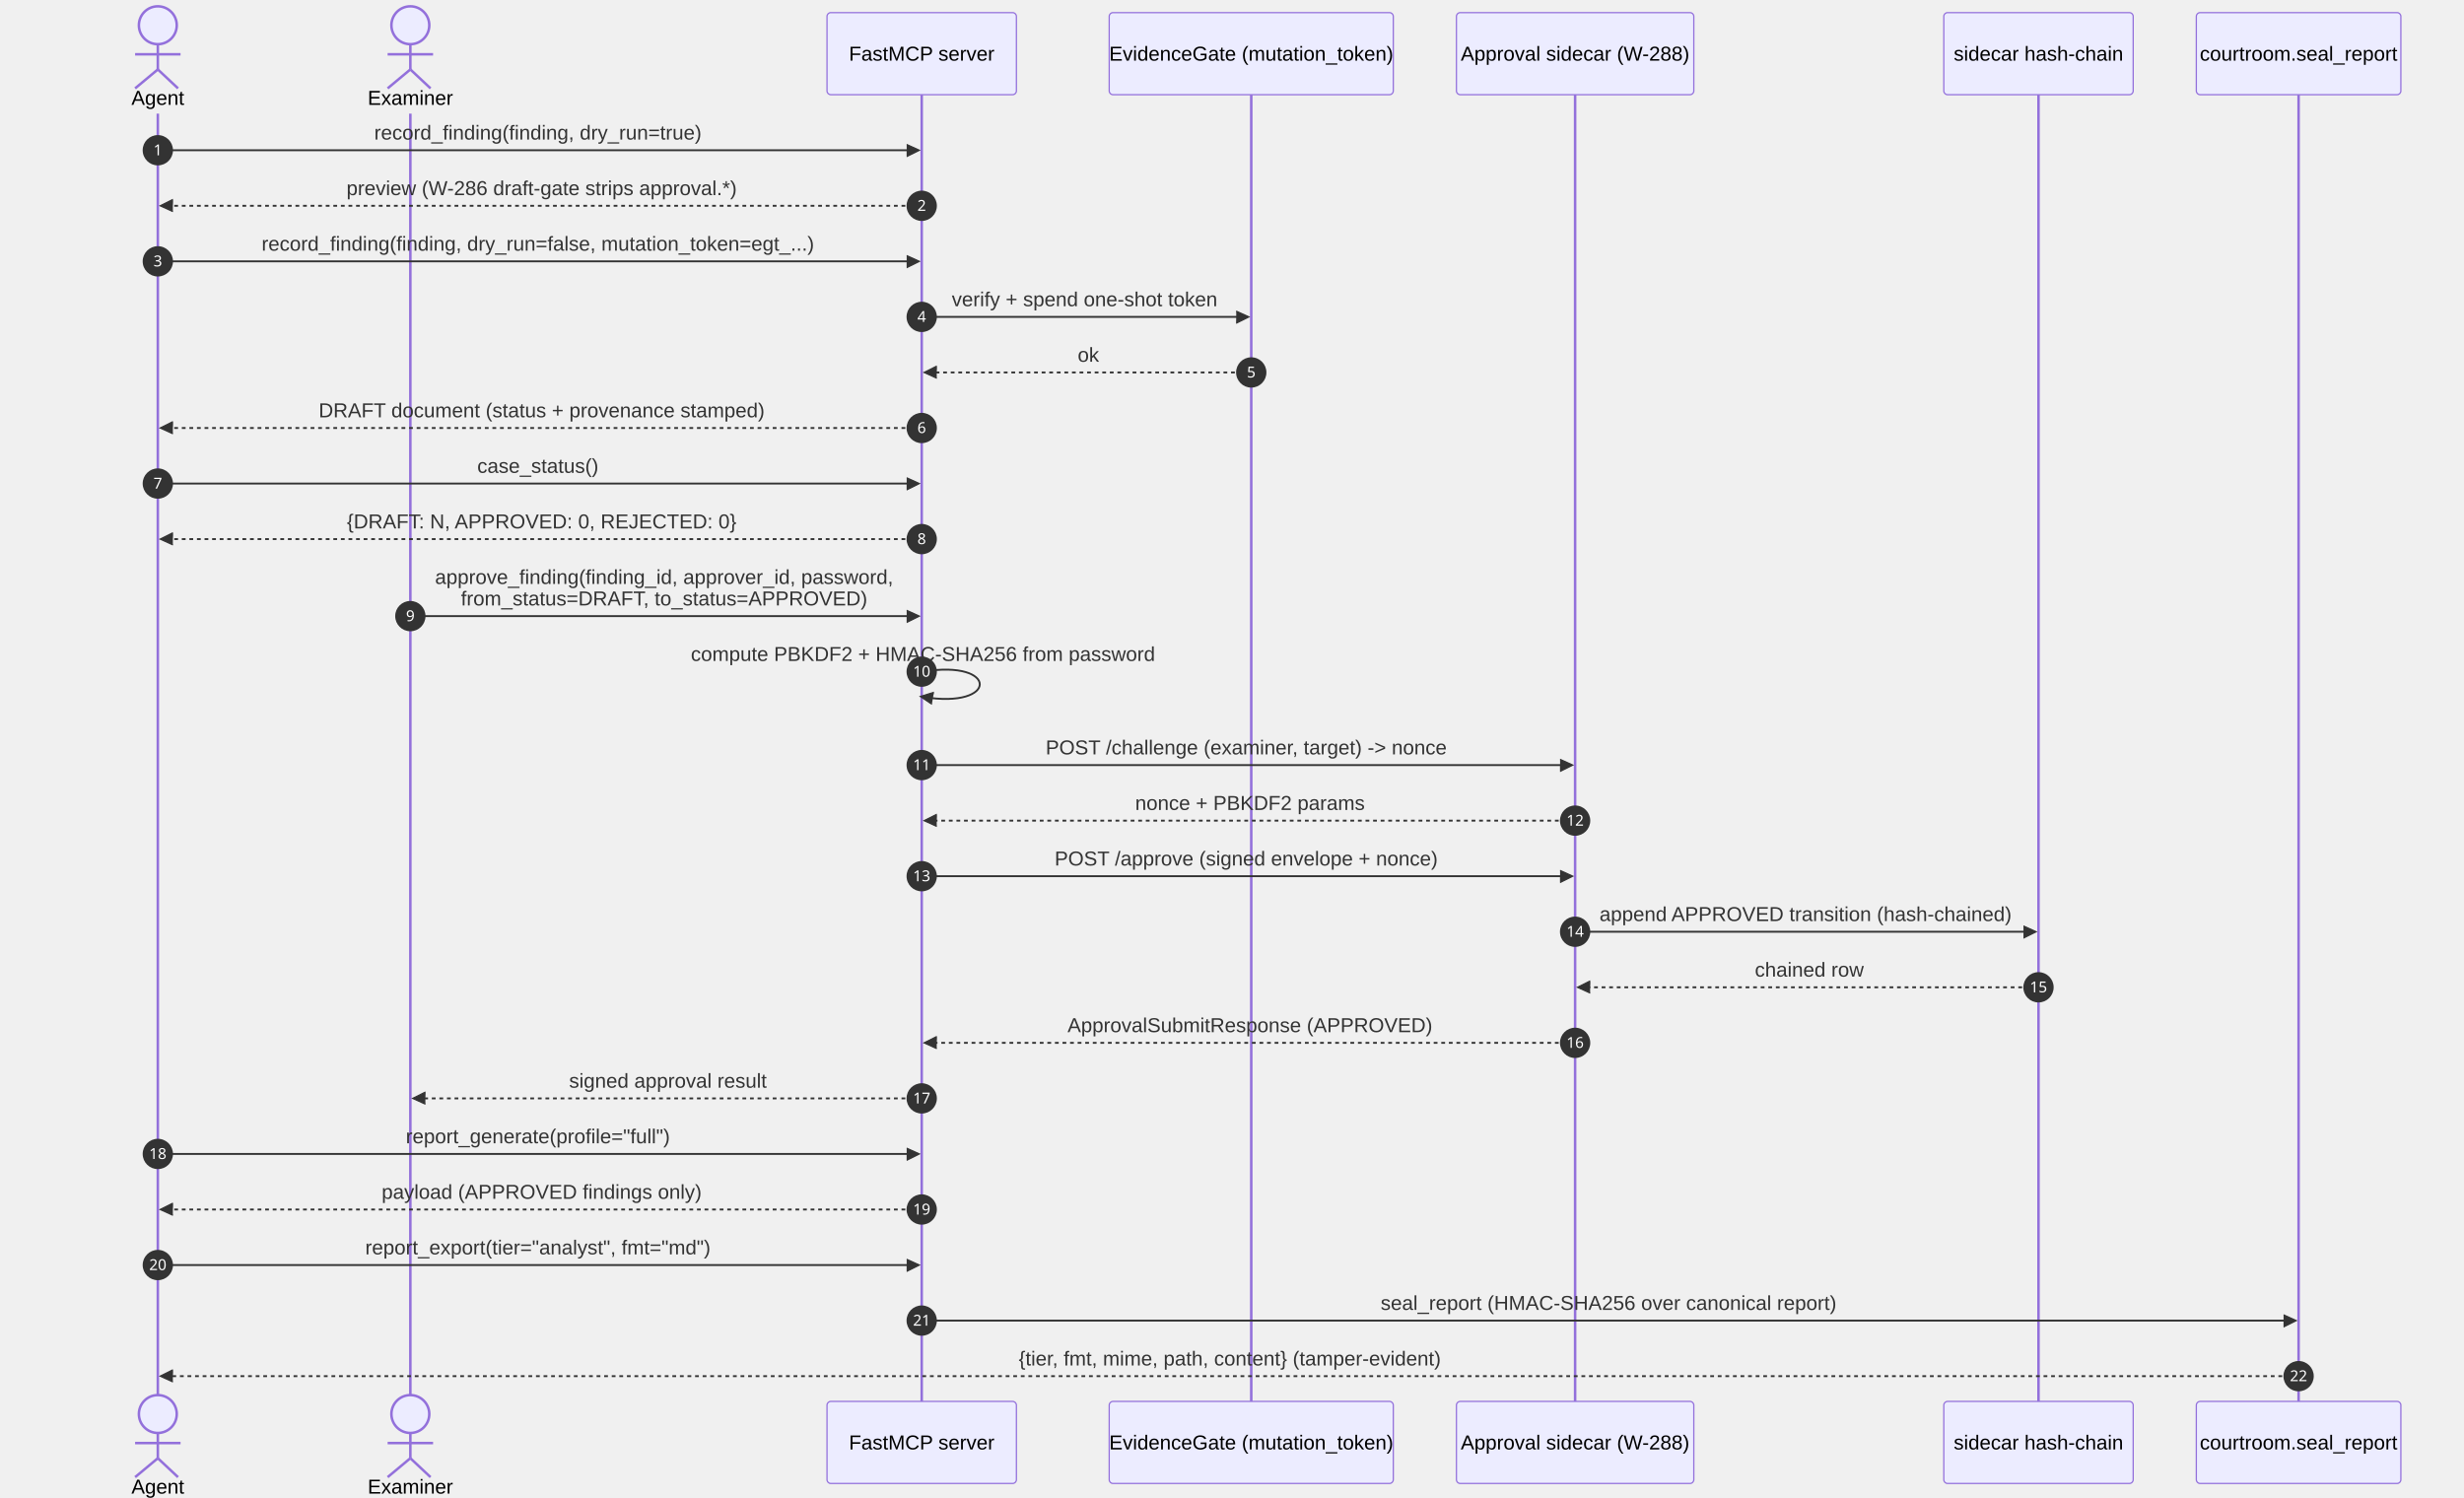
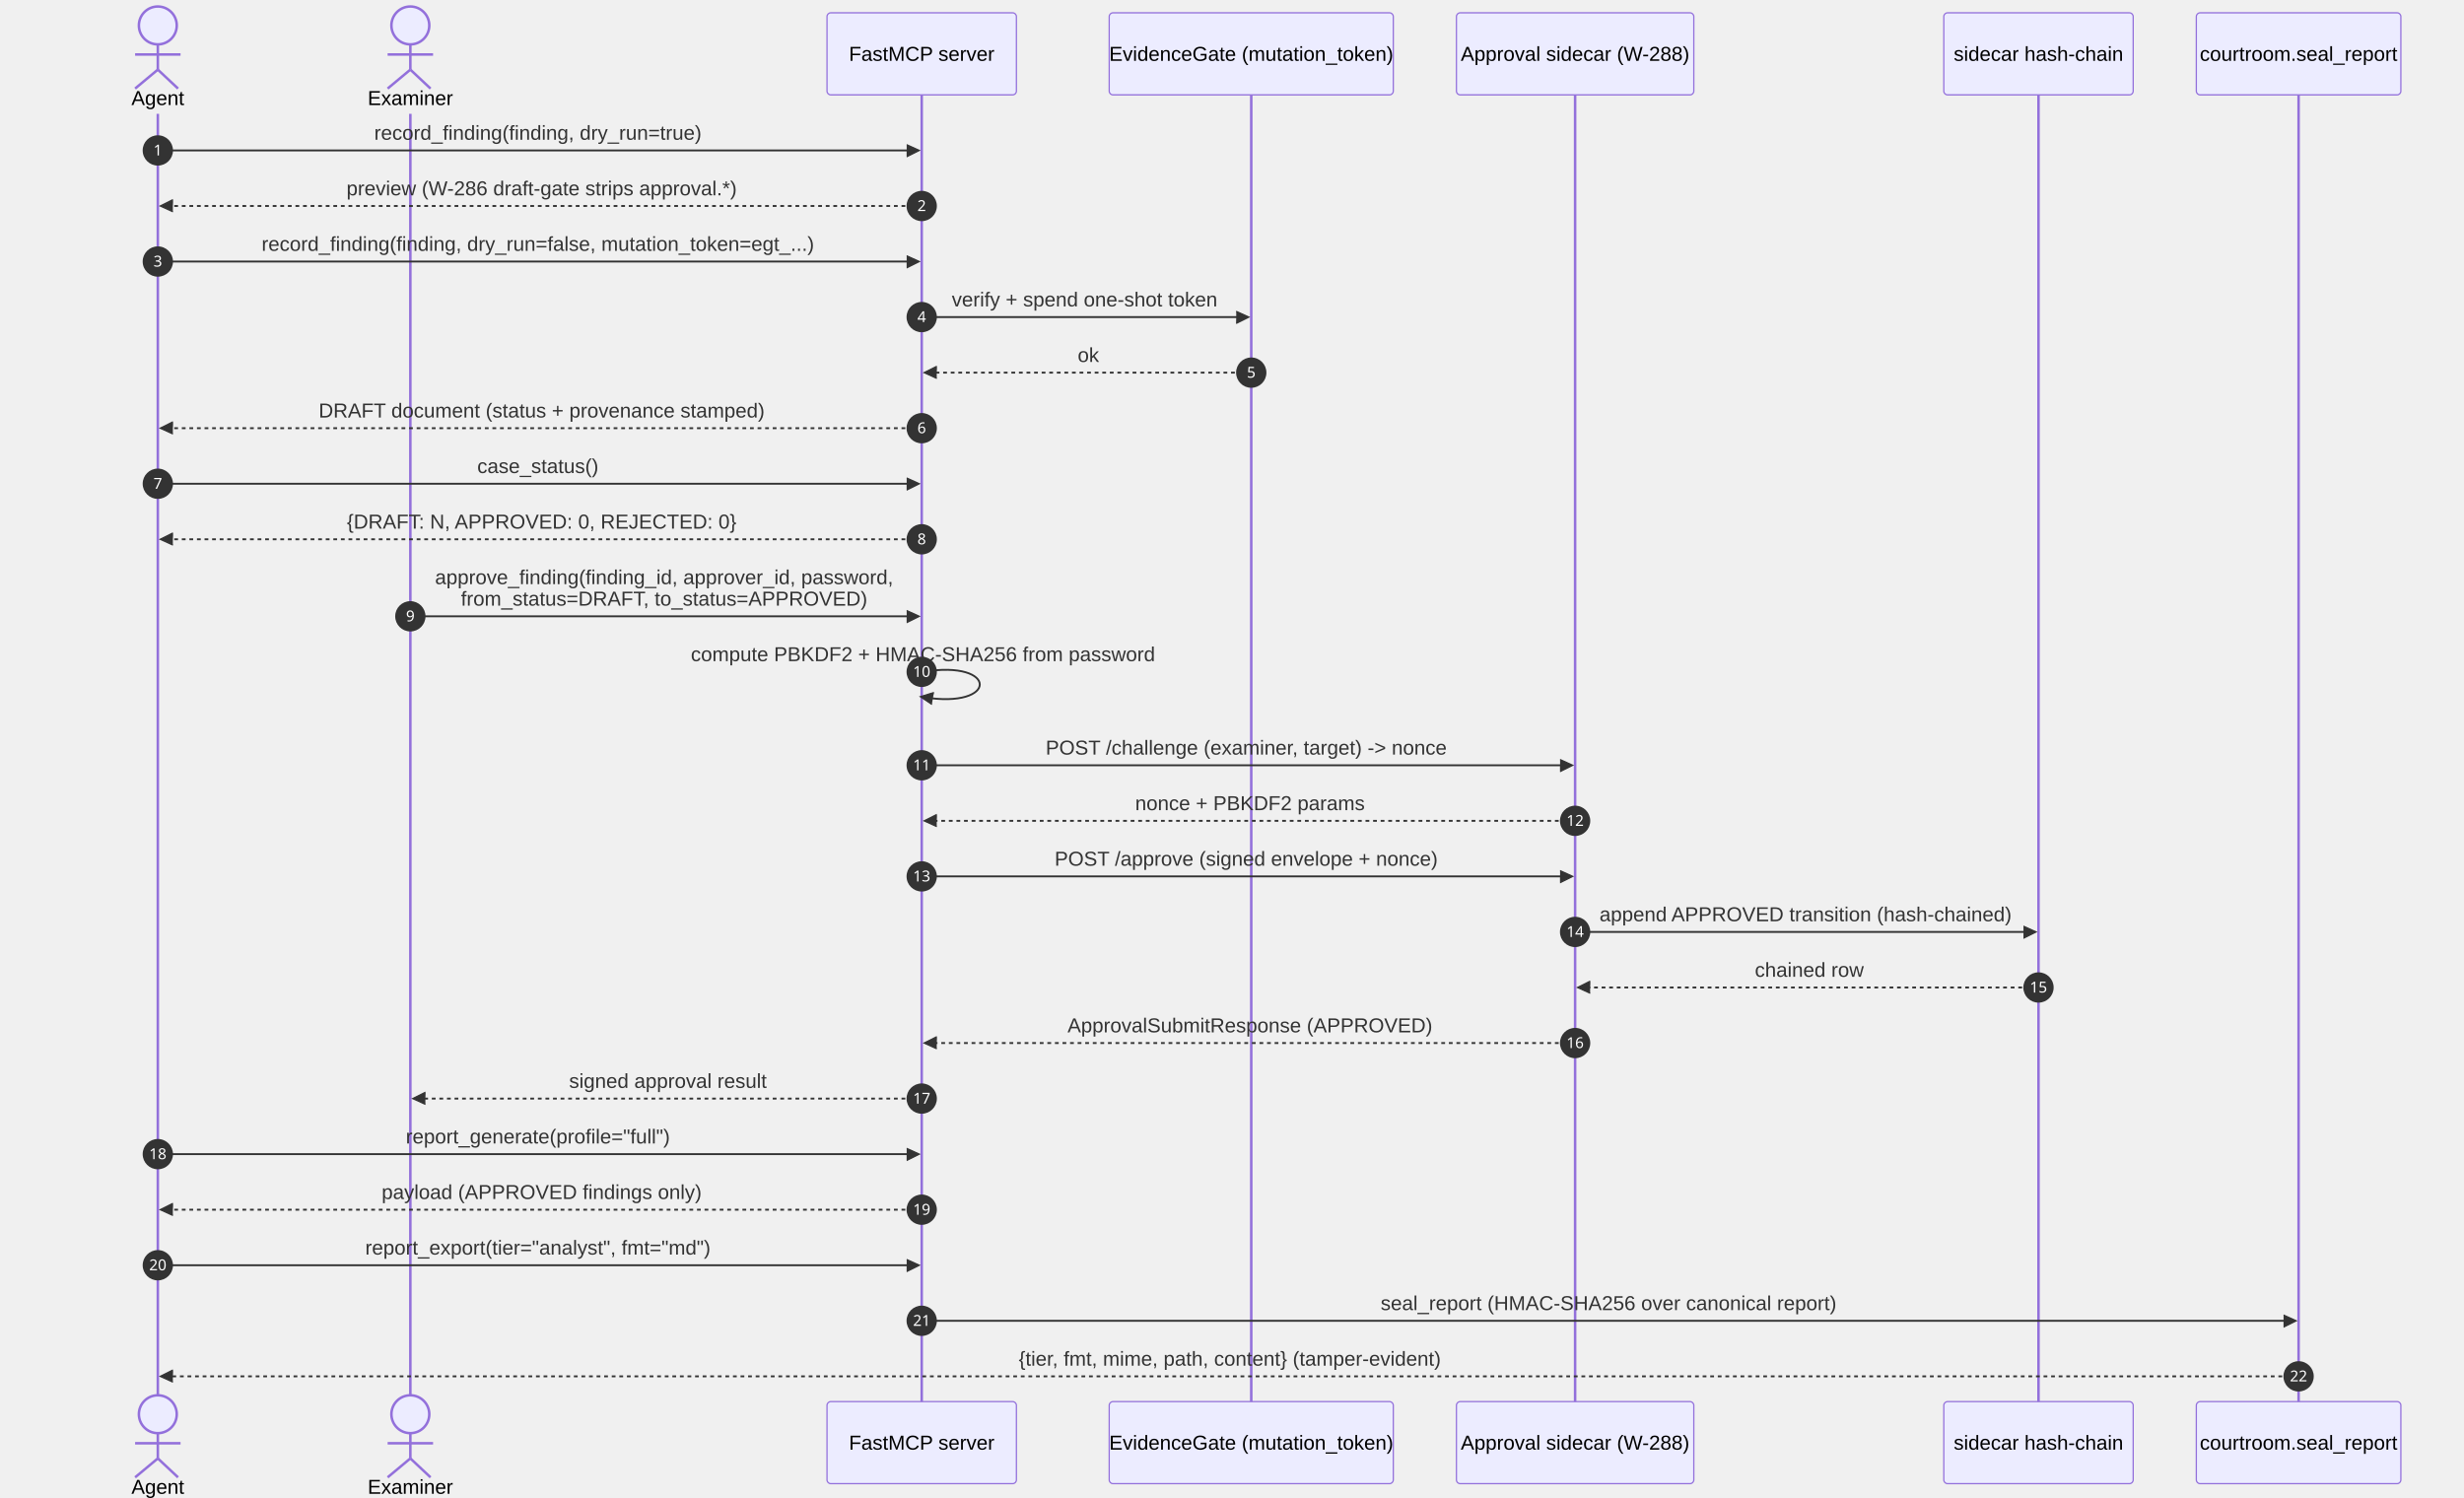
- <svg xmlns="http://www.w3.org/2000/svg" id="mermaid-1780850511602" width="100%" style="max-width: 1951.5px;" viewBox="-50 -10 1951.5 1186" role="graphics-document document" aria-roledescription="sequence">
+ <svg xmlns="http://www.w3.org/2000/svg" id="mermaid-1780850511602" width="1951" height="1186" style="max-width: 1951.5px;" viewBox="-50 -10 1951.5 1186" role="graphics-document document" aria-roledescription="sequence">
  <g>
    <rect x="1689.5" y="1100" fill="#eaeaea" stroke="#666" width="162" height="65" name="Court" rx="3" ry="3" class="actor actor-bottom" />
    <text x="1770.5" y="1132.5" dominant-baseline="central" alignment-baseline="central" class="actor actor-box" style="text-anchor: middle; font-size: 16px; font-weight: 400;">
      <tspan x="1770.5" dy="0">courtroom.seal_report</tspan>
    </text>
  </g>
  <g>
    <rect x="1489.5" y="1100" fill="#eaeaea" stroke="#666" width="150" height="65" name="Chain" rx="3" ry="3" class="actor actor-bottom" />
    <text x="1564.5" y="1132.5" dominant-baseline="central" alignment-baseline="central" class="actor actor-box" style="text-anchor: middle; font-size: 16px; font-weight: 400;">
      <tspan x="1564.5" dy="0">sidecar hash-chain</tspan>
    </text>
  </g>
  <g>
    <rect x="1103.5" y="1100" fill="#eaeaea" stroke="#666" width="188" height="65" name="Side" rx="3" ry="3" class="actor actor-bottom" />
    <text x="1197.5" y="1132.5" dominant-baseline="central" alignment-baseline="central" class="actor actor-box" style="text-anchor: middle; font-size: 16px; font-weight: 400;">
      <tspan x="1197.5" dy="0">Approval sidecar (W-288)</tspan>
    </text>
  </g>
  <g>
    <rect x="828.5" y="1100" fill="#eaeaea" stroke="#666" width="225" height="65" name="Gate" rx="3" ry="3" class="actor actor-bottom" />
    <text x="941" y="1132.5" dominant-baseline="central" alignment-baseline="central" class="actor actor-box" style="text-anchor: middle; font-size: 16px; font-weight: 400;">
      <tspan x="941" dy="0">EvidenceGate (mutation_token)</tspan>
    </text>
  </g>
  <g>
    <rect x="605" y="1100" fill="#eaeaea" stroke="#666" width="150" height="65" name="MCP" rx="3" ry="3" class="actor actor-bottom" />
    <text x="680" y="1132.5" dominant-baseline="central" alignment-baseline="central" class="actor actor-box" style="text-anchor: middle; font-size: 16px; font-weight: 400;">
      <tspan x="680" dy="0">FastMCP server</tspan>
    </text>
  </g>
  <g />
  <g />
  <g>
    <line id="actor6" x1="1770.5" y1="65" x2="1770.5" y2="1100" class="actor-line 200" stroke-width="0.5px" stroke="#999" name="Court" data-et="life-line" data-id="Court" />
    <g id="root-6" data-et="participant" data-type="participant" data-id="Court">
      <rect x="1689.5" y="0" fill="#eaeaea" stroke="#666" width="162" height="65" name="Court" rx="3" ry="3" class="actor actor-top" />
      <text x="1770.5" y="32.5" dominant-baseline="central" alignment-baseline="central" class="actor actor-box" style="text-anchor: middle; font-size: 16px; font-weight: 400;">
        <tspan x="1770.5" dy="0">courtroom.seal_report</tspan>
      </text>
    </g>
  </g>
  <g>
    <line id="actor5" x1="1564.5" y1="65" x2="1564.5" y2="1100" class="actor-line 200" stroke-width="0.5px" stroke="#999" name="Chain" data-et="life-line" data-id="Chain" />
    <g id="root-5" data-et="participant" data-type="participant" data-id="Chain">
      <rect x="1489.5" y="0" fill="#eaeaea" stroke="#666" width="150" height="65" name="Chain" rx="3" ry="3" class="actor actor-top" />
      <text x="1564.5" y="32.5" dominant-baseline="central" alignment-baseline="central" class="actor actor-box" style="text-anchor: middle; font-size: 16px; font-weight: 400;">
        <tspan x="1564.5" dy="0">sidecar hash-chain</tspan>
      </text>
    </g>
  </g>
  <g>
    <line id="actor4" x1="1197.5" y1="65" x2="1197.5" y2="1100" class="actor-line 200" stroke-width="0.5px" stroke="#999" name="Side" data-et="life-line" data-id="Side" />
    <g id="root-4" data-et="participant" data-type="participant" data-id="Side">
      <rect x="1103.5" y="0" fill="#eaeaea" stroke="#666" width="188" height="65" name="Side" rx="3" ry="3" class="actor actor-top" />
      <text x="1197.5" y="32.5" dominant-baseline="central" alignment-baseline="central" class="actor actor-box" style="text-anchor: middle; font-size: 16px; font-weight: 400;">
        <tspan x="1197.5" dy="0">Approval sidecar (W-288)</tspan>
      </text>
    </g>
  </g>
  <g>
    <line id="actor3" x1="941" y1="65" x2="941" y2="1100" class="actor-line 200" stroke-width="0.5px" stroke="#999" name="Gate" data-et="life-line" data-id="Gate" />
    <g id="root-3" data-et="participant" data-type="participant" data-id="Gate">
      <rect x="828.5" y="0" fill="#eaeaea" stroke="#666" width="225" height="65" name="Gate" rx="3" ry="3" class="actor actor-top" />
      <text x="941" y="32.5" dominant-baseline="central" alignment-baseline="central" class="actor actor-box" style="text-anchor: middle; font-size: 16px; font-weight: 400;">
        <tspan x="941" dy="0">EvidenceGate (mutation_token)</tspan>
      </text>
    </g>
  </g>
  <g>
    <line id="actor2" x1="680" y1="65" x2="680" y2="1100" class="actor-line 200" stroke-width="0.5px" stroke="#999" name="MCP" data-et="life-line" data-id="MCP" />
    <g id="root-2" data-et="participant" data-type="participant" data-id="MCP">
      <rect x="605" y="0" fill="#eaeaea" stroke="#666" width="150" height="65" name="MCP" rx="3" ry="3" class="actor actor-top" />
      <text x="680" y="32.5" dominant-baseline="central" alignment-baseline="central" class="actor actor-box" style="text-anchor: middle; font-size: 16px; font-weight: 400;">
        <tspan x="680" dy="0">FastMCP server</tspan>
      </text>
    </g>
  </g>
  <g>
    <line id="actor1" x1="275" y1="80" x2="275" y2="1100" class="actor-line 200" stroke-width="0.5px" stroke="#999" name="Examiner" data-et="life-line" data-id="Examiner" />
  </g>
  <g>
    <line id="actor0" x1="75" y1="80" x2="75" y2="1100" class="actor-line 200" stroke-width="0.5px" stroke="#999" name="Agent" data-et="life-line" data-id="Agent" />
  </g>
  <style>#mermaid-1780850511602{font-family:"trebuchet ms",verdana,arial,sans-serif;font-size:16px;fill:#333;}@keyframes edge-animation-frame{from{stroke-dashoffset:0;}}@keyframes dash{to{stroke-dashoffset:0;}}#mermaid-1780850511602 .edge-animation-slow{stroke-dasharray:9,5!important;stroke-dashoffset:900;animation:dash 50s linear infinite;stroke-linecap:round;}#mermaid-1780850511602 .edge-animation-fast{stroke-dasharray:9,5!important;stroke-dashoffset:900;animation:dash 20s linear infinite;stroke-linecap:round;}#mermaid-1780850511602 .error-icon{fill:#552222;}#mermaid-1780850511602 .error-text{fill:#552222;stroke:#552222;}#mermaid-1780850511602 .edge-thickness-normal{stroke-width:1px;}#mermaid-1780850511602 .edge-thickness-thick{stroke-width:3.5px;}#mermaid-1780850511602 .edge-pattern-solid{stroke-dasharray:0;}#mermaid-1780850511602 .edge-thickness-invisible{stroke-width:0;fill:none;}#mermaid-1780850511602 .edge-pattern-dashed{stroke-dasharray:3;}#mermaid-1780850511602 .edge-pattern-dotted{stroke-dasharray:2;}#mermaid-1780850511602 .marker{fill:#333333;stroke:#333333;}#mermaid-1780850511602 .marker.cross{stroke:#333333;}#mermaid-1780850511602 svg{font-family:"trebuchet ms",verdana,arial,sans-serif;font-size:16px;}#mermaid-1780850511602 p{margin:0;}#mermaid-1780850511602 .actor{stroke:#9370DB;fill:#ECECFF;stroke-width:1;}#mermaid-1780850511602 rect.actor.outer-path[data-look="neo"]{filter:drop-shadow(1px 2px 2px rgba(185, 185, 185, 1));}#mermaid-1780850511602 rect.note[data-look="neo"]{stroke:#aaaa33;fill:#fff5ad;filter:drop-shadow(1px 2px 2px rgba(185, 185, 185, 1));}#mermaid-1780850511602 text.actor&gt;tspan{fill:black;stroke:none;}#mermaid-1780850511602 .actor-line{stroke:#9370DB;}#mermaid-1780850511602 .innerArc{stroke-width:1.5;stroke-dasharray:none;}#mermaid-1780850511602 .messageLine0{stroke-width:1.5;stroke-dasharray:none;stroke:#333;}#mermaid-1780850511602 .messageLine1{stroke-width:1.5;stroke-dasharray:2,2;stroke:#333;}#mermaid-1780850511602 [id$="-arrowhead"] path{fill:#333;stroke:#333;}#mermaid-1780850511602 .sequenceNumber{fill:white;}#mermaid-1780850511602 [id$="-sequencenumber"]{fill:#333;}#mermaid-1780850511602 [id$="-crosshead"] path{fill:#333;stroke:#333;}#mermaid-1780850511602 .messageText{fill:#333;stroke:none;}#mermaid-1780850511602 .labelBox{stroke:#9370DB;fill:#ECECFF;filter:none;}#mermaid-1780850511602 .labelText,#mermaid-1780850511602 .labelText&gt;tspan{fill:black;stroke:none;}#mermaid-1780850511602 .loopText,#mermaid-1780850511602 .loopText&gt;tspan{fill:black;stroke:none;}#mermaid-1780850511602 .sectionTitle,#mermaid-1780850511602 .sectionTitle&gt;tspan{fill:black;stroke:none;}#mermaid-1780850511602 .loopLine{stroke-width:2px;stroke-dasharray:2,2;stroke:#9370DB;fill:#9370DB;}#mermaid-1780850511602 .note{stroke:#aaaa33;fill:#fff5ad;}#mermaid-1780850511602 .noteText,#mermaid-1780850511602 .noteText&gt;tspan{fill:black;stroke:none;font-weight:normal;}#mermaid-1780850511602 .activation0{fill:#f4f4f4;stroke:#666;}#mermaid-1780850511602 .activation1{fill:#f4f4f4;stroke:#666;}#mermaid-1780850511602 .activation2{fill:#f4f4f4;stroke:#666;}#mermaid-1780850511602 .actorPopupMenu{position:absolute;}#mermaid-1780850511602 .actorPopupMenuPanel{position:absolute;fill:#ECECFF;box-shadow:0px 8px 16px 0px rgba(0,0,0,0.2);filter:drop-shadow(3px 5px 2px rgb(0 0 0 / 0.4));}#mermaid-1780850511602 .actor-man circle,#mermaid-1780850511602 line{fill:#ECECFF;stroke-width:2px;}#mermaid-1780850511602 g rect.rect{filter:drop-shadow(1px 2px 2px rgba(185, 185, 185, 1));stroke:#9370DB;}#mermaid-1780850511602 .node .neo-node{stroke:#9370DB;}#mermaid-1780850511602 [data-look="neo"].node rect,#mermaid-1780850511602 [data-look="neo"].cluster rect,#mermaid-1780850511602 [data-look="neo"].node polygon{stroke:#9370DB;filter:drop-shadow(1px 2px 2px rgba(185, 185, 185, 1));}#mermaid-1780850511602 [data-look="neo"].node path{stroke:#9370DB;stroke-width:1px;}#mermaid-1780850511602 [data-look="neo"].node .outer-path{filter:drop-shadow(1px 2px 2px rgba(185, 185, 185, 1));}#mermaid-1780850511602 [data-look="neo"].node .neo-line path{stroke:#9370DB;filter:none;}#mermaid-1780850511602 [data-look="neo"].node circle{stroke:#9370DB;filter:drop-shadow(1px 2px 2px rgba(185, 185, 185, 1));}#mermaid-1780850511602 [data-look="neo"].node circle .state-start{fill:#000000;}#mermaid-1780850511602 [data-look="neo"].icon-shape .icon{fill:#9370DB;filter:drop-shadow(1px 2px 2px rgba(185, 185, 185, 1));}#mermaid-1780850511602 [data-look="neo"].icon-shape .icon-neo path{stroke:#9370DB;filter:drop-shadow(1px 2px 2px rgba(185, 185, 185, 1));}#mermaid-1780850511602 :root{--mermaid-font-family:"trebuchet ms",verdana,arial,sans-serif;}</style>
  <g />
  <defs>
    <symbol id="mermaid-1780850511602-computer" width="24" height="24">
      <path transform="scale(.5)" d="M2 2v13h20v-13h-20zm18 11h-16v-9h16v9zm-10.228 6l.466-1h3.524l.467 1h-4.457zm14.228 3h-24l2-6h2.104l-1.33 4h18.45l-1.297-4h2.073l2 6zm-5-10h-14v-7h14v7z" />
    </symbol>
  </defs>
  <defs>
    <symbol id="mermaid-1780850511602-database" fill-rule="evenodd" clip-rule="evenodd">
      <path transform="scale(.5)" d="M12.258.001l.256.004.255.005.253.008.251.01.249.012.247.015.246.016.242.019.241.02.239.023.236.024.233.027.231.028.229.031.225.032.223.034.22.036.217.038.214.04.211.041.208.043.205.045.201.046.198.048.194.05.191.051.187.053.183.054.18.056.175.057.172.059.168.06.163.061.16.063.155.064.15.066.074.033.073.033.071.034.07.034.069.035.068.035.067.035.066.035.064.036.064.036.062.036.06.036.06.037.058.037.058.037.055.038.055.038.053.038.052.038.051.039.05.039.048.039.047.039.045.04.044.04.043.04.041.04.04.041.039.041.037.041.036.041.034.041.033.042.032.042.03.042.029.042.027.042.026.043.024.043.023.043.021.043.02.043.018.044.017.043.015.044.013.044.012.044.011.045.009.044.007.045.006.045.004.045.002.045.001.045v17l-.001.045-.002.045-.004.045-.006.045-.007.045-.009.044-.011.045-.012.044-.013.044-.015.044-.017.043-.018.044-.02.043-.021.043-.023.043-.024.043-.026.043-.027.042-.029.042-.03.042-.032.042-.033.042-.034.041-.036.041-.037.041-.039.041-.04.041-.041.04-.043.04-.044.04-.045.04-.047.039-.048.039-.05.039-.051.039-.052.038-.053.038-.055.038-.055.038-.058.037-.058.037-.06.037-.06.036-.062.036-.064.036-.064.036-.066.035-.067.035-.068.035-.069.035-.07.034-.071.034-.073.033-.074.033-.15.066-.155.064-.16.063-.163.061-.168.06-.172.059-.175.057-.18.056-.183.054-.187.053-.191.051-.194.05-.198.048-.201.046-.205.045-.208.043-.211.041-.214.04-.217.038-.22.036-.223.034-.225.032-.229.031-.231.028-.233.027-.236.024-.239.023-.241.02-.242.019-.246.016-.247.015-.249.012-.251.01-.253.008-.255.005-.256.004-.258.001-.258-.001-.256-.004-.255-.005-.253-.008-.251-.01-.249-.012-.247-.015-.245-.016-.243-.019-.241-.02-.238-.023-.236-.024-.234-.027-.231-.028-.228-.031-.226-.032-.223-.034-.22-.036-.217-.038-.214-.04-.211-.041-.208-.043-.204-.045-.201-.046-.198-.048-.195-.05-.19-.051-.187-.053-.184-.054-.179-.056-.176-.057-.172-.059-.167-.06-.164-.061-.159-.063-.155-.064-.151-.066-.074-.033-.072-.033-.072-.034-.07-.034-.069-.035-.068-.035-.067-.035-.066-.035-.064-.036-.063-.036-.062-.036-.061-.036-.06-.037-.058-.037-.057-.037-.056-.038-.055-.038-.053-.038-.052-.038-.051-.039-.049-.039-.049-.039-.046-.039-.046-.04-.044-.04-.043-.04-.041-.04-.04-.041-.039-.041-.037-.041-.036-.041-.034-.041-.033-.042-.032-.042-.03-.042-.029-.042-.027-.042-.026-.043-.024-.043-.023-.043-.021-.043-.02-.043-.018-.044-.017-.043-.015-.044-.013-.044-.012-.044-.011-.045-.009-.044-.007-.045-.006-.045-.004-.045-.002-.045-.001-.045v-17l.001-.045.002-.045.004-.045.006-.045.007-.045.009-.044.011-.045.012-.044.013-.044.015-.044.017-.043.018-.044.02-.043.021-.043.023-.043.024-.043.026-.043.027-.042.029-.042.03-.042.032-.042.033-.042.034-.041.036-.041.037-.041.039-.041.04-.041.041-.04.043-.04.044-.04.046-.04.046-.039.049-.039.049-.039.051-.039.052-.038.053-.038.055-.038.056-.038.057-.037.058-.037.06-.037.061-.036.062-.036.063-.036.064-.036.066-.035.067-.035.068-.035.069-.035.07-.034.072-.034.072-.033.074-.033.151-.066.155-.064.159-.063.164-.061.167-.06.172-.059.176-.057.179-.056.184-.054.187-.053.19-.051.195-.05.198-.048.201-.046.204-.045.208-.043.211-.041.214-.04.217-.038.22-.036.223-.034.226-.032.228-.031.231-.028.234-.027.236-.024.238-.023.241-.02.243-.019.245-.016.247-.015.249-.012.251-.01.253-.008.255-.005.256-.004.258-.001.258.001zm-9.258 20.499v.01l.001.021.003.021.004.022.005.021.006.022.007.022.009.023.01.022.011.023.012.023.013.023.015.023.016.024.017.023.018.024.019.024.021.024.022.025.023.024.024.025.052.049.056.05.061.051.066.051.07.051.075.051.079.052.084.052.088.052.092.052.097.052.102.051.105.052.11.052.114.051.119.051.123.051.127.05.131.05.135.05.139.048.144.049.147.047.152.047.155.047.16.045.163.045.167.043.171.043.176.041.178.041.183.039.187.039.19.037.194.035.197.035.202.033.204.031.209.03.212.029.216.027.219.025.222.024.226.021.23.02.233.018.236.016.24.015.243.012.246.01.249.008.253.005.256.004.259.001.26-.001.257-.004.254-.005.25-.008.247-.011.244-.012.241-.014.237-.016.233-.018.231-.021.226-.021.224-.024.22-.026.216-.027.212-.028.21-.031.205-.031.202-.034.198-.034.194-.036.191-.037.187-.039.183-.04.179-.04.175-.042.172-.043.168-.044.163-.045.16-.046.155-.046.152-.047.148-.048.143-.049.139-.049.136-.05.131-.05.126-.05.123-.051.118-.052.114-.051.11-.052.106-.052.101-.052.096-.052.092-.052.088-.053.083-.051.079-.052.074-.052.07-.051.065-.051.06-.051.056-.05.051-.05.023-.024.023-.025.021-.024.02-.024.019-.024.018-.024.017-.024.015-.023.014-.024.013-.023.012-.023.01-.023.01-.022.008-.022.006-.022.006-.022.004-.022.004-.021.001-.021.001-.021v-4.127l-.077.055-.08.053-.083.054-.085.053-.087.052-.09.052-.093.051-.095.05-.097.05-.1.049-.102.049-.105.048-.106.047-.109.047-.111.046-.114.045-.115.045-.118.044-.12.043-.122.042-.124.042-.126.041-.128.04-.13.04-.132.038-.134.038-.135.037-.138.037-.139.035-.142.035-.143.034-.144.033-.147.032-.148.031-.15.03-.151.03-.153.029-.154.027-.156.027-.158.026-.159.025-.161.024-.162.023-.163.022-.165.021-.166.02-.167.019-.169.018-.169.017-.171.016-.173.015-.173.014-.175.013-.175.012-.177.011-.178.01-.179.008-.179.008-.181.006-.182.005-.182.004-.184.003-.184.002h-.37l-.184-.002-.184-.003-.182-.004-.182-.005-.181-.006-.179-.008-.179-.008-.178-.01-.176-.011-.176-.012-.175-.013-.173-.014-.172-.015-.171-.016-.17-.017-.169-.018-.167-.019-.166-.02-.165-.021-.163-.022-.162-.023-.161-.024-.159-.025-.157-.026-.156-.027-.155-.027-.153-.029-.151-.03-.15-.03-.148-.031-.146-.032-.145-.033-.143-.034-.141-.035-.14-.035-.137-.037-.136-.037-.134-.038-.132-.038-.13-.04-.128-.04-.126-.041-.124-.042-.122-.042-.12-.044-.117-.043-.116-.045-.113-.045-.112-.046-.109-.047-.106-.047-.105-.048-.102-.049-.1-.049-.097-.05-.095-.05-.093-.052-.09-.051-.087-.052-.085-.053-.083-.054-.08-.054-.077-.054v4.127zm0-5.654v.011l.001.021.003.021.004.021.005.022.006.022.007.022.009.022.01.022.011.023.012.023.013.023.015.024.016.023.017.024.018.024.019.024.021.024.022.024.023.025.024.024.052.05.056.05.061.05.066.051.07.051.075.052.079.051.084.052.088.052.092.052.097.052.102.052.105.052.11.051.114.051.119.052.123.05.127.051.131.05.135.049.139.049.144.048.147.048.152.047.155.046.16.045.163.045.167.044.171.042.176.042.178.04.183.04.187.038.19.037.194.036.197.034.202.033.204.032.209.03.212.028.216.027.219.025.222.024.226.022.23.02.233.018.236.016.24.014.243.012.246.01.249.008.253.006.256.003.259.001.26-.001.257-.003.254-.006.25-.008.247-.01.244-.012.241-.015.237-.016.233-.018.231-.02.226-.022.224-.024.22-.025.216-.027.212-.029.21-.03.205-.032.202-.033.198-.035.194-.036.191-.037.187-.039.183-.039.179-.041.175-.042.172-.043.168-.044.163-.045.16-.045.155-.047.152-.047.148-.048.143-.048.139-.05.136-.049.131-.05.126-.051.123-.051.118-.051.114-.052.11-.052.106-.052.101-.052.096-.052.092-.052.088-.052.083-.052.079-.052.074-.051.07-.052.065-.051.06-.05.056-.051.051-.049.023-.025.023-.024.021-.025.02-.024.019-.024.018-.024.017-.024.015-.023.014-.023.013-.024.012-.022.01-.023.01-.023.008-.022.006-.022.006-.022.004-.021.004-.022.001-.021.001-.021v-4.139l-.077.054-.08.054-.083.054-.085.052-.087.053-.09.051-.093.051-.095.051-.097.05-.1.049-.102.049-.105.048-.106.047-.109.047-.111.046-.114.045-.115.044-.118.044-.12.044-.122.042-.124.042-.126.041-.128.04-.13.039-.132.039-.134.038-.135.037-.138.036-.139.036-.142.035-.143.033-.144.033-.147.033-.148.031-.15.03-.151.03-.153.028-.154.028-.156.027-.158.026-.159.025-.161.024-.162.023-.163.022-.165.021-.166.02-.167.019-.169.018-.169.017-.171.016-.173.015-.173.014-.175.013-.175.012-.177.011-.178.009-.179.009-.179.007-.181.007-.182.005-.182.004-.184.003-.184.002h-.37l-.184-.002-.184-.003-.182-.004-.182-.005-.181-.007-.179-.007-.179-.009-.178-.009-.176-.011-.176-.012-.175-.013-.173-.014-.172-.015-.171-.016-.17-.017-.169-.018-.167-.019-.166-.02-.165-.021-.163-.022-.162-.023-.161-.024-.159-.025-.157-.026-.156-.027-.155-.028-.153-.028-.151-.03-.15-.03-.148-.031-.146-.033-.145-.033-.143-.033-.141-.035-.14-.036-.137-.036-.136-.037-.134-.038-.132-.039-.13-.039-.128-.04-.126-.041-.124-.042-.122-.043-.12-.043-.117-.044-.116-.044-.113-.046-.112-.046-.109-.046-.106-.047-.105-.048-.102-.049-.1-.049-.097-.05-.095-.051-.093-.051-.09-.051-.087-.053-.085-.052-.083-.054-.08-.054-.077-.054v4.139zm0-5.666v.011l.001.02.003.022.004.021.005.022.006.021.007.022.009.023.01.022.011.023.012.023.013.023.015.023.016.024.017.024.018.023.019.024.021.025.022.024.023.024.024.025.052.05.056.05.061.05.066.051.07.051.075.052.079.051.084.052.088.052.092.052.097.052.102.052.105.051.11.052.114.051.119.051.123.051.127.05.131.05.135.05.139.049.144.048.147.048.152.047.155.046.16.045.163.045.167.043.171.043.176.042.178.04.183.04.187.038.19.037.194.036.197.034.202.033.204.032.209.03.212.028.216.027.219.025.222.024.226.021.23.02.233.018.236.017.24.014.243.012.246.01.249.008.253.006.256.003.259.001.26-.001.257-.003.254-.006.25-.008.247-.01.244-.013.241-.014.237-.016.233-.018.231-.02.226-.022.224-.024.22-.025.216-.027.212-.029.21-.03.205-.032.202-.033.198-.035.194-.036.191-.037.187-.039.183-.039.179-.041.175-.042.172-.043.168-.044.163-.045.16-.045.155-.047.152-.047.148-.048.143-.049.139-.049.136-.049.131-.051.126-.05.123-.051.118-.052.114-.051.11-.052.106-.052.101-.052.096-.052.092-.052.088-.052.083-.052.079-.052.074-.052.07-.051.065-.051.06-.051.056-.05.051-.049.023-.025.023-.025.021-.024.02-.024.019-.024.018-.024.017-.024.015-.023.014-.024.013-.023.012-.023.01-.022.01-.023.008-.022.006-.022.006-.022.004-.022.004-.021.001-.021.001-.021v-4.153l-.077.054-.08.054-.083.053-.085.053-.087.053-.09.051-.093.051-.095.051-.097.05-.1.049-.102.048-.105.048-.106.048-.109.046-.111.046-.114.046-.115.044-.118.044-.12.043-.122.043-.124.042-.126.041-.128.04-.13.039-.132.039-.134.038-.135.037-.138.036-.139.036-.142.034-.143.034-.144.033-.147.032-.148.032-.15.03-.151.03-.153.028-.154.028-.156.027-.158.026-.159.024-.161.024-.162.023-.163.023-.165.021-.166.02-.167.019-.169.018-.169.017-.171.016-.173.015-.173.014-.175.013-.175.012-.177.01-.178.01-.179.009-.179.007-.181.006-.182.006-.182.004-.184.003-.184.001-.185.001-.185-.001-.184-.001-.184-.003-.182-.004-.182-.006-.181-.006-.179-.007-.179-.009-.178-.01-.176-.01-.176-.012-.175-.013-.173-.014-.172-.015-.171-.016-.17-.017-.169-.018-.167-.019-.166-.02-.165-.021-.163-.023-.162-.023-.161-.024-.159-.024-.157-.026-.156-.027-.155-.028-.153-.028-.151-.03-.15-.03-.148-.032-.146-.032-.145-.033-.143-.034-.141-.034-.14-.036-.137-.036-.136-.037-.134-.038-.132-.039-.13-.039-.128-.041-.126-.041-.124-.041-.122-.043-.12-.043-.117-.044-.116-.044-.113-.046-.112-.046-.109-.046-.106-.048-.105-.048-.102-.048-.1-.05-.097-.049-.095-.051-.093-.051-.09-.052-.087-.052-.085-.053-.083-.053-.08-.054-.077-.054v4.153zm8.74-8.179l-.257.004-.254.005-.25.008-.247.011-.244.012-.241.014-.237.016-.233.018-.231.021-.226.022-.224.023-.22.026-.216.027-.212.028-.21.031-.205.032-.202.033-.198.034-.194.036-.191.038-.187.038-.183.04-.179.041-.175.042-.172.043-.168.043-.163.045-.16.046-.155.046-.152.048-.148.048-.143.048-.139.049-.136.05-.131.05-.126.051-.123.051-.118.051-.114.052-.11.052-.106.052-.101.052-.096.052-.092.052-.088.052-.083.052-.079.052-.074.051-.07.052-.065.051-.06.05-.056.05-.051.05-.023.025-.023.024-.021.024-.02.025-.019.024-.018.024-.017.023-.015.024-.014.023-.013.023-.012.023-.01.023-.01.022-.008.022-.006.023-.006.021-.004.022-.004.021-.001.021-.001.021.001.021.001.021.004.021.004.022.006.021.006.023.008.022.01.022.01.023.012.023.013.023.014.023.015.024.017.023.018.024.019.024.02.025.021.024.023.024.023.025.051.05.056.05.06.05.065.051.07.052.074.051.079.052.083.052.088.052.092.052.096.052.101.052.106.052.11.052.114.052.118.051.123.051.126.051.131.05.136.05.139.049.143.048.148.048.152.048.155.046.16.046.163.045.168.043.172.043.175.042.179.041.183.04.187.038.191.038.194.036.198.034.202.033.205.032.21.031.212.028.216.027.22.026.224.023.226.022.231.021.233.018.237.016.241.014.244.012.247.011.25.008.254.005.257.004.26.001.26-.001.257-.004.254-.005.25-.008.247-.011.244-.012.241-.014.237-.016.233-.018.231-.021.226-.022.224-.023.22-.026.216-.027.212-.028.21-.031.205-.032.202-.033.198-.034.194-.036.191-.038.187-.038.183-.04.179-.041.175-.042.172-.043.168-.043.163-.045.16-.046.155-.046.152-.048.148-.048.143-.048.139-.049.136-.05.131-.05.126-.051.123-.051.118-.051.114-.052.11-.052.106-.052.101-.052.096-.052.092-.052.088-.052.083-.052.079-.052.074-.051.07-.052.065-.051.06-.05.056-.05.051-.05.023-.025.023-.024.021-.024.02-.025.019-.024.018-.024.017-.023.015-.024.014-.023.013-.023.012-.023.01-.023.01-.022.008-.022.006-.023.006-.021.004-.022.004-.021.001-.021.001-.021-.001-.021-.001-.021-.004-.021-.004-.022-.006-.021-.006-.023-.008-.022-.01-.022-.01-.023-.012-.023-.013-.023-.014-.023-.015-.024-.017-.023-.018-.024-.019-.024-.02-.025-.021-.024-.023-.024-.023-.025-.051-.05-.056-.05-.06-.05-.065-.051-.07-.052-.074-.051-.079-.052-.083-.052-.088-.052-.092-.052-.096-.052-.101-.052-.106-.052-.11-.052-.114-.052-.118-.051-.123-.051-.126-.051-.131-.05-.136-.05-.139-.049-.143-.048-.148-.048-.152-.048-.155-.046-.16-.046-.163-.045-.168-.043-.172-.043-.175-.042-.179-.041-.183-.04-.187-.038-.191-.038-.194-.036-.198-.034-.202-.033-.205-.032-.21-.031-.212-.028-.216-.027-.22-.026-.224-.023-.226-.022-.231-.021-.233-.018-.237-.016-.241-.014-.244-.012-.247-.011-.25-.008-.254-.005-.257-.004-.26-.001-.26.001z" />
    </symbol>
  </defs>
  <defs>
    <symbol id="mermaid-1780850511602-clock" width="24" height="24">
      <path transform="scale(.5)" d="M12 2c5.514 0 10 4.486 10 10s-4.486 10-10 10-10-4.486-10-10 4.486-10 10-10zm0-2c-6.627 0-12 5.373-12 12s5.373 12 12 12 12-5.373 12-12-5.373-12-12-12zm5.848 12.459c.202.038.202.333.001.372-1.907.361-6.045 1.111-6.547 1.111-.719 0-1.301-.582-1.301-1.301 0-.512.77-5.447 1.125-7.445.034-.192.312-.181.343.014l.985 6.238 5.394 1.011z" />
    </symbol>
  </defs>
  <defs>
    <marker id="mermaid-1780850511602-arrowhead" refX="7.9" refY="5" markerUnits="userSpaceOnUse" markerWidth="12" markerHeight="12" orient="auto-start-reverse">
      <path d="M -1 0 L 10 5 L 0 10 z" />
    </marker>
  </defs>
  <defs>
    <marker id="mermaid-1780850511602-crosshead" markerWidth="15" markerHeight="8" orient="auto" refX="4" refY="4.5">
      <path fill="none" stroke="#000000" stroke-width="1pt" d="M 1,2 L 6,7 M 6,2 L 1,7" style="stroke-dasharray: 0, 0;" />
    </marker>
  </defs>
  <defs>
    <marker id="mermaid-1780850511602-filled-head" refX="15.5" refY="7" markerWidth="20" markerHeight="28" orient="auto">
      <path d="M 18,7 L9,13 L14,7 L9,1 Z" />
    </marker>
  </defs>
  <defs>
    <marker id="mermaid-1780850511602-sequencenumber" refX="15" refY="15" markerWidth="60" markerHeight="40" orient="auto">
      <circle cx="15" cy="15" r="6" />
    </marker>
  </defs>
  <defs>
    <marker id="mermaid-1780850511602-solidTopArrowHead" refX="7.9" refY="7.25" markerUnits="userSpaceOnUse" markerWidth="12" markerHeight="12" orient="auto-start-reverse">
      <path d="M 0 0 L 10 8 L 0 8 z" />
    </marker>
  </defs>
  <defs>
    <marker id="mermaid-1780850511602-solidBottomArrowHead" refX="7.9" refY="0.75" markerUnits="userSpaceOnUse" markerWidth="12" markerHeight="12" orient="auto-start-reverse">
      <path d="M 0 0 L 10 0 L 0 8 z" />
    </marker>
  </defs>
  <defs>
    <marker id="mermaid-1780850511602-stickTopArrowHead" refX="7.5" refY="7" markerUnits="userSpaceOnUse" markerWidth="12" markerHeight="12" orient="auto-start-reverse">
      <path d="M 0 0 L 7 7" stroke="black" stroke-width="1.5" fill="none" />
    </marker>
  </defs>
  <defs>
    <marker id="mermaid-1780850511602-stickBottomArrowHead" refX="7.5" refY="0" markerUnits="userSpaceOnUse" markerWidth="12" markerHeight="12" orient="auto-start-reverse">
      <path d="M 0 7 L 7 0" stroke="black" stroke-width="1.5" fill="none" />
    </marker>
  </defs>
  <g class="actor-man actor-top" name="Agent" data-et="participant" data-type="actor" data-id="Agent" style="stroke: rgb(147, 112, 219);">
    <line id="actor-man-torso0" x1="75" y1="25" x2="75" y2="45" />
    <line id="actor-man-arms0" x1="57" y1="33" x2="93" y2="33" />
    <line x1="57" y1="60" x2="75" y2="45" />
    <line x1="75" y1="45" x2="91" y2="60" />
    <circle cx="75" cy="10" r="15" width="150" height="65" />
    <text x="75" y="67.5" dominant-baseline="central" alignment-baseline="central" class="actor actor-man" style="text-anchor: middle; font-size: 16px; font-weight: 400;">
      <tspan x="75" dy="0">Agent</tspan>
    </text>
  </g>
  <g class="actor-man actor-top" name="Examiner" data-et="participant" data-type="actor" data-id="Examiner" style="stroke: rgb(147, 112, 219);">
    <line id="actor-man-torso1" x1="275" y1="25" x2="275" y2="45" />
    <line id="actor-man-arms1" x1="257" y1="33" x2="293" y2="33" />
    <line x1="257" y1="60" x2="275" y2="45" />
    <line x1="275" y1="45" x2="291" y2="60" />
    <circle cx="275" cy="10" r="15" width="150" height="65" />
    <text x="275" y="67.5" dominant-baseline="central" alignment-baseline="central" class="actor actor-man" style="text-anchor: middle; font-size: 16px; font-weight: 400;">
      <tspan x="275" dy="0">Examiner</tspan>
    </text>
  </g>
  <text x="376" y="80" text-anchor="middle" dominant-baseline="middle" alignment-baseline="middle" class="messageText" dy="1em" style="font-size: 16px; font-weight: 400;">record_finding(finding, dry_run=true)</text>
  <line x1="82" y1="109" x2="676" y2="109" class="messageLine0" data-et="message" data-id="i1" data-from="Agent" data-to="MCP" stroke-width="2" stroke="none" marker-end="url(#mermaid-1780850511602-arrowhead)" style="fill: none;" />
  <line x1="75" y1="109" x2="75" y2="109" stroke-width="0" marker-start="url(#mermaid-1780850511602-sequencenumber)" />
  <text x="75" y="113" font-family="sans-serif" font-size="12px" text-anchor="middle" class="sequenceNumber">1</text>
  <text x="379" y="124" text-anchor="middle" dominant-baseline="middle" alignment-baseline="middle" class="messageText" dy="1em" style="font-size: 16px; font-weight: 400;">preview (W-286 draft-gate strips approval.*)</text>
  <line x1="685" y1="153" x2="79" y2="153" class="messageLine1" data-et="message" data-id="i2" data-from="MCP" data-to="Agent" stroke-width="2" stroke="none" marker-end="url(#mermaid-1780850511602-arrowhead)" style="stroke-dasharray: 3, 3; fill: none;" />
  <line x1="680" y1="153" x2="680" y2="153" stroke-width="0" marker-start="url(#mermaid-1780850511602-sequencenumber)" />
  <text x="680" y="157" font-family="sans-serif" font-size="12px" text-anchor="middle" class="sequenceNumber">2</text>
  <text x="376" y="168" text-anchor="middle" dominant-baseline="middle" alignment-baseline="middle" class="messageText" dy="1em" style="font-size: 16px; font-weight: 400;">record_finding(finding, dry_run=false, mutation_token=egt_...)</text>
  <line x1="82" y1="197" x2="676" y2="197" class="messageLine0" data-et="message" data-id="i3" data-from="Agent" data-to="MCP" stroke-width="2" stroke="none" marker-end="url(#mermaid-1780850511602-arrowhead)" style="fill: none;" />
  <line x1="75" y1="197" x2="75" y2="197" stroke-width="0" marker-start="url(#mermaid-1780850511602-sequencenumber)" />
  <text x="75" y="201" font-family="sans-serif" font-size="12px" text-anchor="middle" class="sequenceNumber">3</text>
  <text x="809" y="212" text-anchor="middle" dominant-baseline="middle" alignment-baseline="middle" class="messageText" dy="1em" style="font-size: 16px; font-weight: 400;">verify + spend one-shot token</text>
  <line x1="687" y1="241" x2="937" y2="241" class="messageLine0" data-et="message" data-id="i4" data-from="MCP" data-to="Gate" stroke-width="2" stroke="none" marker-end="url(#mermaid-1780850511602-arrowhead)" style="fill: none;" />
  <line x1="680" y1="241" x2="680" y2="241" stroke-width="0" marker-start="url(#mermaid-1780850511602-sequencenumber)" />
  <text x="680" y="245" font-family="sans-serif" font-size="12px" text-anchor="middle" class="sequenceNumber">4</text>
  <text x="812" y="256" text-anchor="middle" dominant-baseline="middle" alignment-baseline="middle" class="messageText" dy="1em" style="font-size: 16px; font-weight: 400;">ok</text>
  <line x1="946" y1="285" x2="684" y2="285" class="messageLine1" data-et="message" data-id="i5" data-from="Gate" data-to="MCP" stroke-width="2" stroke="none" marker-end="url(#mermaid-1780850511602-arrowhead)" style="stroke-dasharray: 3, 3; fill: none;" />
  <line x1="941" y1="285" x2="941" y2="285" stroke-width="0" marker-start="url(#mermaid-1780850511602-sequencenumber)" />
  <text x="941" y="289" font-family="sans-serif" font-size="12px" text-anchor="middle" class="sequenceNumber">5</text>
  <text x="379" y="300" text-anchor="middle" dominant-baseline="middle" alignment-baseline="middle" class="messageText" dy="1em" style="font-size: 16px; font-weight: 400;">DRAFT document (status + provenance stamped)</text>
  <line x1="685" y1="329" x2="79" y2="329" class="messageLine1" data-et="message" data-id="i6" data-from="MCP" data-to="Agent" stroke-width="2" stroke="none" marker-end="url(#mermaid-1780850511602-arrowhead)" style="stroke-dasharray: 3, 3; fill: none;" />
  <line x1="680" y1="329" x2="680" y2="329" stroke-width="0" marker-start="url(#mermaid-1780850511602-sequencenumber)" />
  <text x="680" y="333" font-family="sans-serif" font-size="12px" text-anchor="middle" class="sequenceNumber">6</text>
  <text x="376" y="344" text-anchor="middle" dominant-baseline="middle" alignment-baseline="middle" class="messageText" dy="1em" style="font-size: 16px; font-weight: 400;">case_status()</text>
  <line x1="82" y1="373" x2="676" y2="373" class="messageLine0" data-et="message" data-id="i7" data-from="Agent" data-to="MCP" stroke-width="2" stroke="none" marker-end="url(#mermaid-1780850511602-arrowhead)" style="fill: none;" />
  <line x1="75" y1="373" x2="75" y2="373" stroke-width="0" marker-start="url(#mermaid-1780850511602-sequencenumber)" />
  <text x="75" y="377" font-family="sans-serif" font-size="12px" text-anchor="middle" class="sequenceNumber">7</text>
  <text x="379" y="388" text-anchor="middle" dominant-baseline="middle" alignment-baseline="middle" class="messageText" dy="1em" style="font-size: 16px; font-weight: 400;">{DRAFT: N, APPROVED: 0, REJECTED: 0}</text>
  <line x1="685" y1="417" x2="79" y2="417" class="messageLine1" data-et="message" data-id="i8" data-from="MCP" data-to="Agent" stroke-width="2" stroke="none" marker-end="url(#mermaid-1780850511602-arrowhead)" style="stroke-dasharray: 3, 3; fill: none;" />
  <line x1="680" y1="417" x2="680" y2="417" stroke-width="0" marker-start="url(#mermaid-1780850511602-sequencenumber)" />
  <text x="680" y="421" font-family="sans-serif" font-size="12px" text-anchor="middle" class="sequenceNumber">8</text>
  <text x="476" y="432" text-anchor="middle" dominant-baseline="middle" alignment-baseline="middle" class="messageText" dy="1em" style="font-size: 16px; font-weight: 400;">approve_finding(finding_id, approver_id, password,</text>
  <text x="476" y="449" text-anchor="middle" dominant-baseline="middle" alignment-baseline="middle" class="messageText" dy="1em" style="font-size: 16px; font-weight: 400;">from_status=DRAFT, to_status=APPROVED)</text>
  <line x1="282" y1="478" x2="676" y2="478" class="messageLine0" data-et="message" data-id="i9" data-from="Examiner" data-to="MCP" stroke-width="2" stroke="none" marker-end="url(#mermaid-1780850511602-arrowhead)" style="fill: none;" />
  <line x1="275" y1="478" x2="275" y2="478" stroke-width="0" marker-start="url(#mermaid-1780850511602-sequencenumber)" />
  <text x="275" y="482" font-family="sans-serif" font-size="12px" text-anchor="middle" class="sequenceNumber">9</text>
  <text x="681" y="493" text-anchor="middle" dominant-baseline="middle" alignment-baseline="middle" class="messageText" dy="1em" style="font-size: 16px; font-weight: 400;">compute PBKDF2 + HMAC-SHA256 from password</text>
  <path d="M 681,522 C 741,512 741,552 681,542" class="messageLine0" data-et="message" data-id="i10" data-from="MCP" data-to="MCP" stroke-width="2" stroke="none" marker-end="url(#mermaid-1780850511602-arrowhead)" x1="687" style="fill: none;" />
  <line x1="680" y1="522" x2="680" y2="522" stroke-width="0" marker-start="url(#mermaid-1780850511602-sequencenumber)" />
  <text x="680" y="526" font-family="sans-serif" font-size="12px" text-anchor="middle" class="sequenceNumber">10</text>
  <text x="937" y="567" text-anchor="middle" dominant-baseline="middle" alignment-baseline="middle" class="messageText" dy="1em" style="font-size: 16px; font-weight: 400;">POST /challenge (examiner, target) -&gt; nonce</text>
  <line x1="687" y1="596" x2="1193.5" y2="596" class="messageLine0" data-et="message" data-id="i11" data-from="MCP" data-to="Side" stroke-width="2" stroke="none" marker-end="url(#mermaid-1780850511602-arrowhead)" style="fill: none;" />
  <line x1="680" y1="596" x2="680" y2="596" stroke-width="0" marker-start="url(#mermaid-1780850511602-sequencenumber)" />
  <text x="680" y="600" font-family="sans-serif" font-size="12px" text-anchor="middle" class="sequenceNumber">11</text>
  <text x="940" y="611" text-anchor="middle" dominant-baseline="middle" alignment-baseline="middle" class="messageText" dy="1em" style="font-size: 16px; font-weight: 400;">nonce + PBKDF2 params</text>
  <line x1="1202.5" y1="640" x2="684" y2="640" class="messageLine1" data-et="message" data-id="i12" data-from="Side" data-to="MCP" stroke-width="2" stroke="none" marker-end="url(#mermaid-1780850511602-arrowhead)" style="stroke-dasharray: 3, 3; fill: none;" />
  <line x1="1197.5" y1="640" x2="1197.5" y2="640" stroke-width="0" marker-start="url(#mermaid-1780850511602-sequencenumber)" />
  <text x="1197.5" y="644" font-family="sans-serif" font-size="12px" text-anchor="middle" class="sequenceNumber">12</text>
  <text x="937" y="655" text-anchor="middle" dominant-baseline="middle" alignment-baseline="middle" class="messageText" dy="1em" style="font-size: 16px; font-weight: 400;">POST /approve (signed envelope + nonce)</text>
  <line x1="687" y1="684" x2="1193.5" y2="684" class="messageLine0" data-et="message" data-id="i13" data-from="MCP" data-to="Side" stroke-width="2" stroke="none" marker-end="url(#mermaid-1780850511602-arrowhead)" style="fill: none;" />
  <line x1="680" y1="684" x2="680" y2="684" stroke-width="0" marker-start="url(#mermaid-1780850511602-sequencenumber)" />
  <text x="680" y="688" font-family="sans-serif" font-size="12px" text-anchor="middle" class="sequenceNumber">13</text>
  <text x="1380" y="699" text-anchor="middle" dominant-baseline="middle" alignment-baseline="middle" class="messageText" dy="1em" style="font-size: 16px; font-weight: 400;">append APPROVED transition (hash-chained)</text>
  <line x1="1204.5" y1="728" x2="1560.5" y2="728" class="messageLine0" data-et="message" data-id="i14" data-from="Side" data-to="Chain" stroke-width="2" stroke="none" marker-end="url(#mermaid-1780850511602-arrowhead)" style="fill: none;" />
  <line x1="1197.5" y1="728" x2="1197.5" y2="728" stroke-width="0" marker-start="url(#mermaid-1780850511602-sequencenumber)" />
  <text x="1197.5" y="732" font-family="sans-serif" font-size="12px" text-anchor="middle" class="sequenceNumber">14</text>
  <text x="1383" y="743" text-anchor="middle" dominant-baseline="middle" alignment-baseline="middle" class="messageText" dy="1em" style="font-size: 16px; font-weight: 400;">chained row</text>
  <line x1="1569.5" y1="772" x2="1201.5" y2="772" class="messageLine1" data-et="message" data-id="i15" data-from="Chain" data-to="Side" stroke-width="2" stroke="none" marker-end="url(#mermaid-1780850511602-arrowhead)" style="stroke-dasharray: 3, 3; fill: none;" />
  <line x1="1564.5" y1="772" x2="1564.5" y2="772" stroke-width="0" marker-start="url(#mermaid-1780850511602-sequencenumber)" />
  <text x="1564.5" y="776" font-family="sans-serif" font-size="12px" text-anchor="middle" class="sequenceNumber">15</text>
  <text x="940" y="787" text-anchor="middle" dominant-baseline="middle" alignment-baseline="middle" class="messageText" dy="1em" style="font-size: 16px; font-weight: 400;">ApprovalSubmitResponse (APPROVED)</text>
  <line x1="1202.5" y1="816" x2="684" y2="816" class="messageLine1" data-et="message" data-id="i16" data-from="Side" data-to="MCP" stroke-width="2" stroke="none" marker-end="url(#mermaid-1780850511602-arrowhead)" style="stroke-dasharray: 3, 3; fill: none;" />
  <line x1="1197.5" y1="816" x2="1197.5" y2="816" stroke-width="0" marker-start="url(#mermaid-1780850511602-sequencenumber)" />
  <text x="1197.5" y="820" font-family="sans-serif" font-size="12px" text-anchor="middle" class="sequenceNumber">16</text>
  <text x="479" y="831" text-anchor="middle" dominant-baseline="middle" alignment-baseline="middle" class="messageText" dy="1em" style="font-size: 16px; font-weight: 400;">signed approval result</text>
  <line x1="685" y1="860" x2="279" y2="860" class="messageLine1" data-et="message" data-id="i17" data-from="MCP" data-to="Examiner" stroke-width="2" stroke="none" marker-end="url(#mermaid-1780850511602-arrowhead)" style="stroke-dasharray: 3, 3; fill: none;" />
  <line x1="680" y1="860" x2="680" y2="860" stroke-width="0" marker-start="url(#mermaid-1780850511602-sequencenumber)" />
  <text x="680" y="864" font-family="sans-serif" font-size="12px" text-anchor="middle" class="sequenceNumber">17</text>
  <text x="376" y="875" text-anchor="middle" dominant-baseline="middle" alignment-baseline="middle" class="messageText" dy="1em" style="font-size: 16px; font-weight: 400;">report_generate(profile="full")</text>
  <line x1="82" y1="904" x2="676" y2="904" class="messageLine0" data-et="message" data-id="i18" data-from="Agent" data-to="MCP" stroke-width="2" stroke="none" marker-end="url(#mermaid-1780850511602-arrowhead)" style="fill: none;" />
  <line x1="75" y1="904" x2="75" y2="904" stroke-width="0" marker-start="url(#mermaid-1780850511602-sequencenumber)" />
  <text x="75" y="908" font-family="sans-serif" font-size="12px" text-anchor="middle" class="sequenceNumber">18</text>
  <text x="379" y="919" text-anchor="middle" dominant-baseline="middle" alignment-baseline="middle" class="messageText" dy="1em" style="font-size: 16px; font-weight: 400;">payload (APPROVED findings only)</text>
  <line x1="685" y1="948" x2="79" y2="948" class="messageLine1" data-et="message" data-id="i19" data-from="MCP" data-to="Agent" stroke-width="2" stroke="none" marker-end="url(#mermaid-1780850511602-arrowhead)" style="stroke-dasharray: 3, 3; fill: none;" />
  <line x1="680" y1="948" x2="680" y2="948" stroke-width="0" marker-start="url(#mermaid-1780850511602-sequencenumber)" />
  <text x="680" y="952" font-family="sans-serif" font-size="12px" text-anchor="middle" class="sequenceNumber">19</text>
  <text x="376" y="963" text-anchor="middle" dominant-baseline="middle" alignment-baseline="middle" class="messageText" dy="1em" style="font-size: 16px; font-weight: 400;">report_export(tier="analyst", fmt="md")</text>
  <line x1="82" y1="992" x2="676" y2="992" class="messageLine0" data-et="message" data-id="i20" data-from="Agent" data-to="MCP" stroke-width="2" stroke="none" marker-end="url(#mermaid-1780850511602-arrowhead)" style="fill: none;" />
  <line x1="75" y1="992" x2="75" y2="992" stroke-width="0" marker-start="url(#mermaid-1780850511602-sequencenumber)" />
  <text x="75" y="996" font-family="sans-serif" font-size="12px" text-anchor="middle" class="sequenceNumber">20</text>
  <text x="1224" y="1007" text-anchor="middle" dominant-baseline="middle" alignment-baseline="middle" class="messageText" dy="1em" style="font-size: 16px; font-weight: 400;">seal_report (HMAC-SHA256 over canonical report)</text>
  <line x1="687" y1="1036" x2="1766.5" y2="1036" class="messageLine0" data-et="message" data-id="i21" data-from="MCP" data-to="Court" stroke-width="2" stroke="none" marker-end="url(#mermaid-1780850511602-arrowhead)" style="fill: none;" />
  <line x1="680" y1="1036" x2="680" y2="1036" stroke-width="0" marker-start="url(#mermaid-1780850511602-sequencenumber)" />
  <text x="680" y="1040" font-family="sans-serif" font-size="12px" text-anchor="middle" class="sequenceNumber">21</text>
  <text x="924" y="1051" text-anchor="middle" dominant-baseline="middle" alignment-baseline="middle" class="messageText" dy="1em" style="font-size: 16px; font-weight: 400;">{tier, fmt, mime, path, content} (tamper-evident)</text>
  <line x1="1775.5" y1="1080" x2="79" y2="1080" class="messageLine1" data-et="message" data-id="i22" data-from="Court" data-to="Agent" stroke-width="2" stroke="none" marker-end="url(#mermaid-1780850511602-arrowhead)" style="stroke-dasharray: 3, 3; fill: none;" />
  <line x1="1770.5" y1="1080" x2="1770.5" y2="1080" stroke-width="0" marker-start="url(#mermaid-1780850511602-sequencenumber)" />
  <text x="1770.5" y="1084" font-family="sans-serif" font-size="12px" text-anchor="middle" class="sequenceNumber">22</text>
  <g class="actor-man actor-bottom" name="Agent" style="stroke: rgb(147, 112, 219);">
    <line id="actor-man-torso6" x1="75" y1="1125" x2="75" y2="1145" />
    <line id="actor-man-arms6" x1="57" y1="1133" x2="93" y2="1133" />
    <line x1="57" y1="1160" x2="75" y2="1145" />
    <line x1="75" y1="1145" x2="91" y2="1160" />
    <circle cx="75" cy="1110" r="15" width="150" height="65" />
    <text x="75" y="1167.5" dominant-baseline="central" alignment-baseline="central" class="actor actor-man" style="text-anchor: middle; font-size: 16px; font-weight: 400;">
      <tspan x="75" dy="0">Agent</tspan>
    </text>
  </g>
  <g class="actor-man actor-bottom" name="Examiner" style="stroke: rgb(147, 112, 219);">
    <line id="actor-man-torso6" x1="275" y1="1125" x2="275" y2="1145" />
    <line id="actor-man-arms6" x1="257" y1="1133" x2="293" y2="1133" />
    <line x1="257" y1="1160" x2="275" y2="1145" />
    <line x1="275" y1="1145" x2="291" y2="1160" />
    <circle cx="275" cy="1110" r="15" width="150" height="65" />
    <text x="275" y="1167.5" dominant-baseline="central" alignment-baseline="central" class="actor actor-man" style="text-anchor: middle; font-size: 16px; font-weight: 400;">
      <tspan x="275" dy="0">Examiner</tspan>
    </text>
  </g>
</svg>
